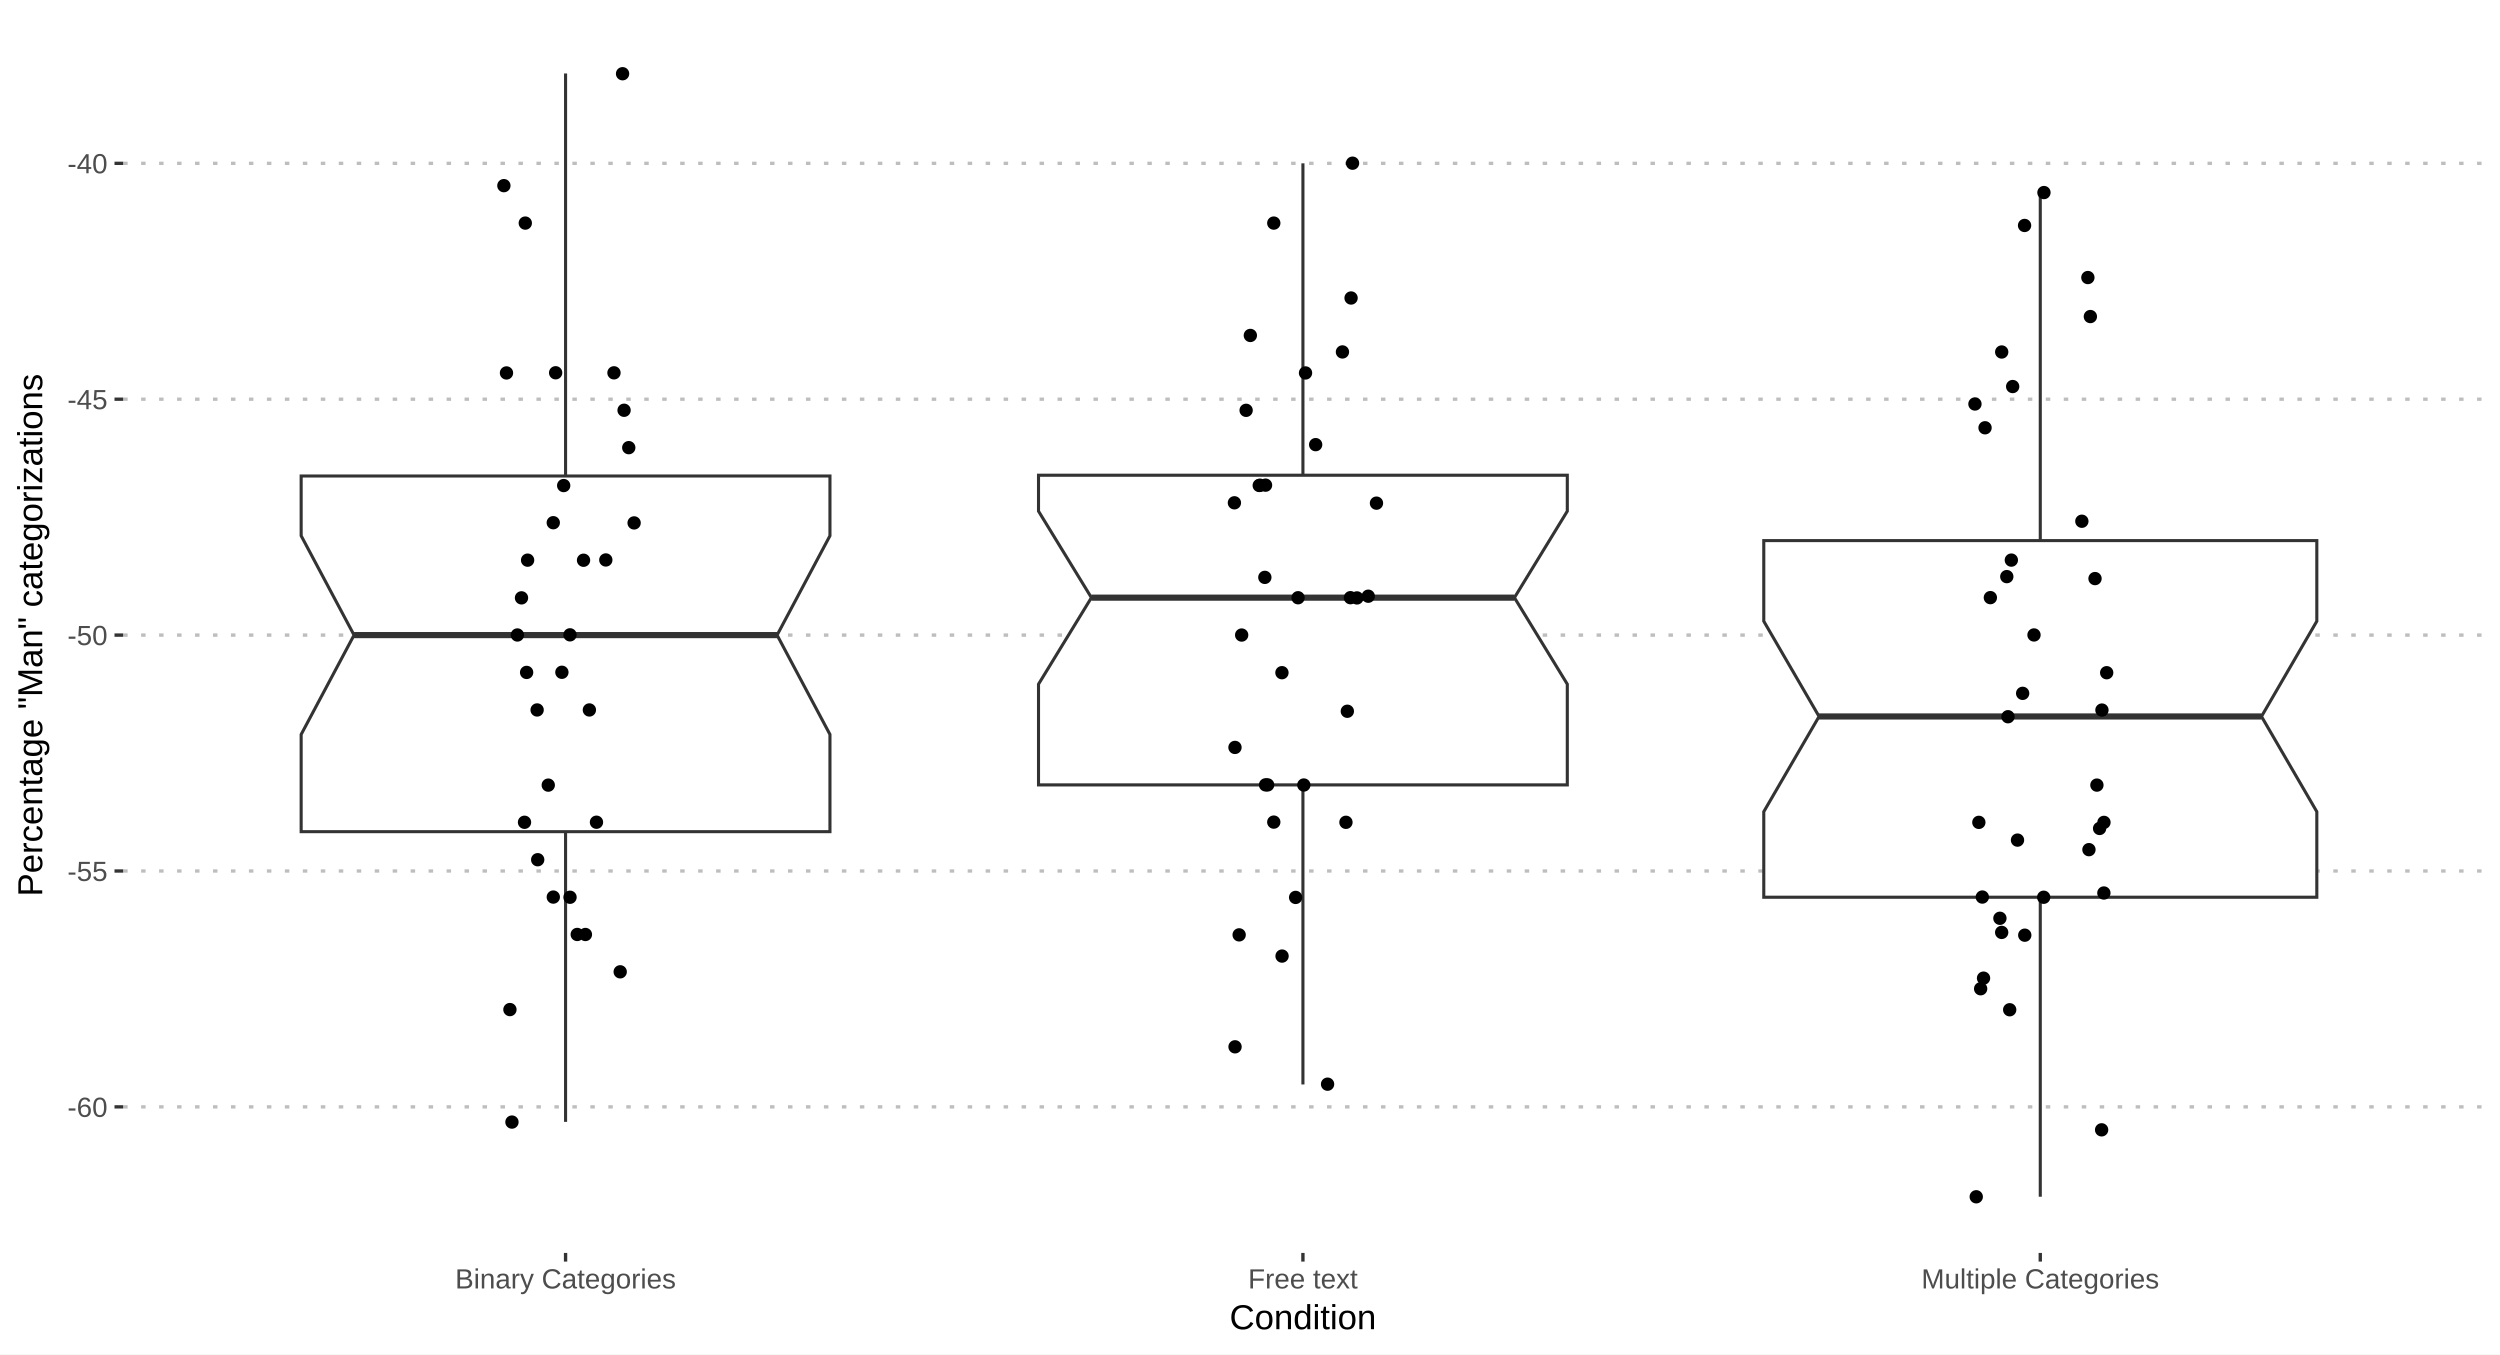
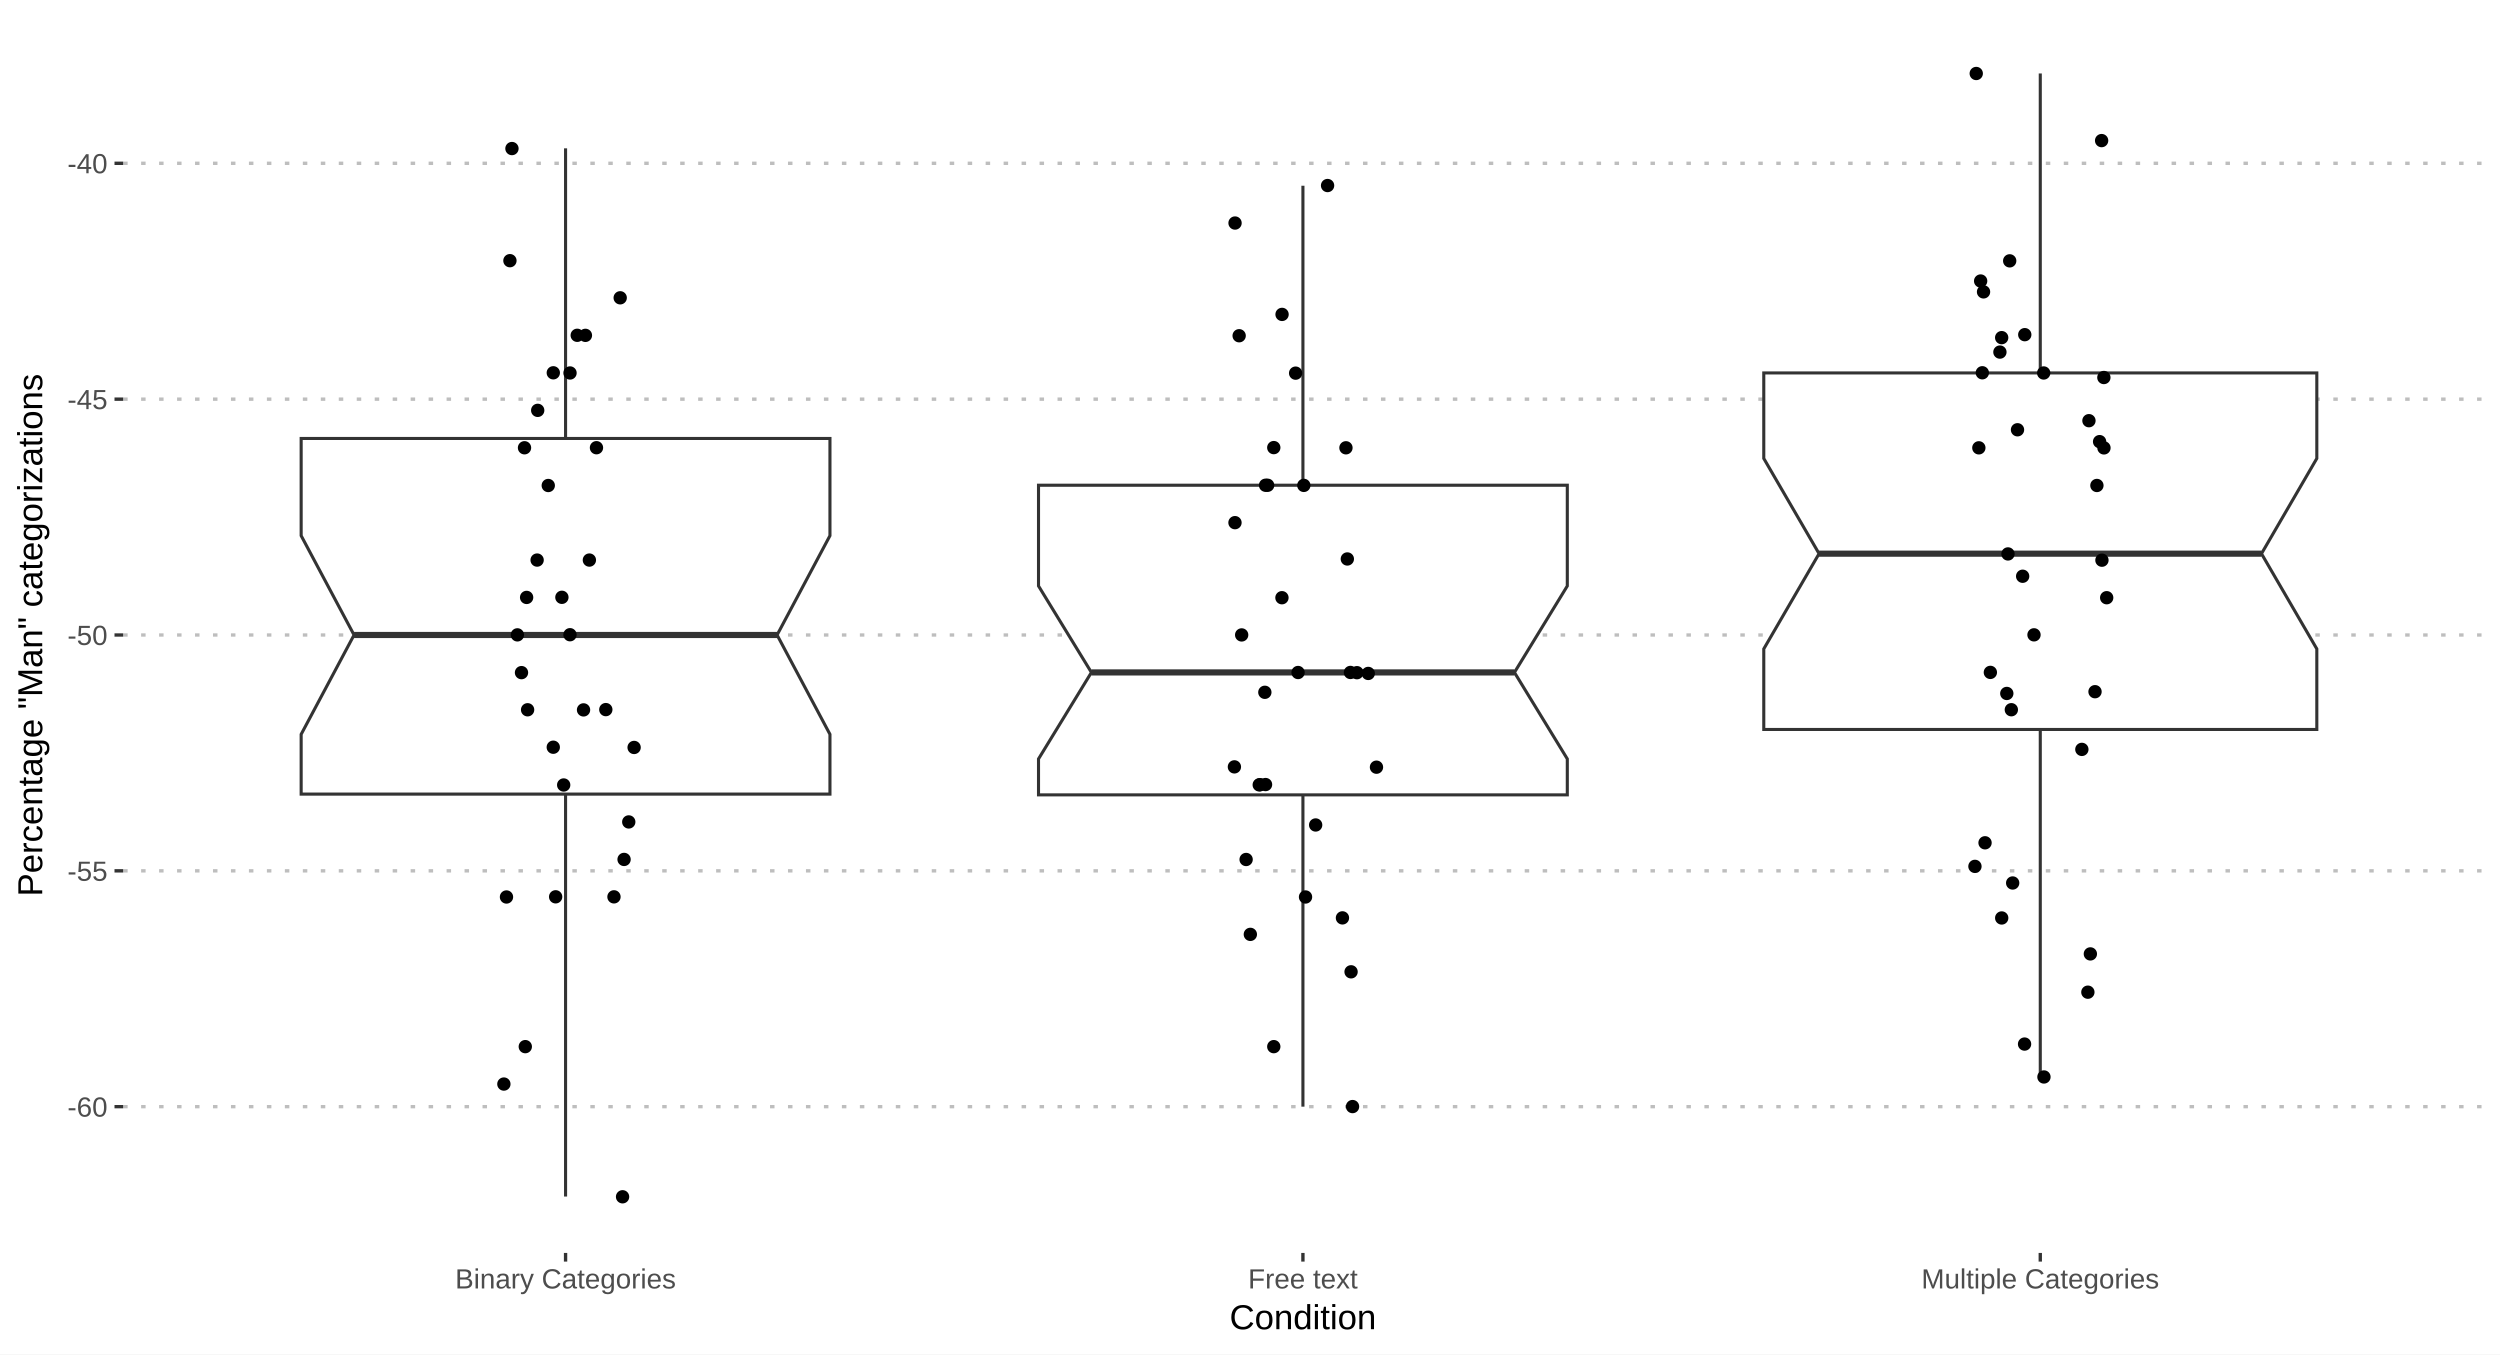
<svg xmlns="http://www.w3.org/2000/svg" class="svglite" width="864.00pt" height="468.00pt" viewBox="0 0 864.00 468.00">
  <defs>
    <style type="text/css">
    .svglite line, .svglite polyline, .svglite polygon, .svglite path, .svglite rect, .svglite circle {
      fill: none;
      stroke: #000000;
      stroke-linecap: round;
      stroke-linejoin: round;
      stroke-miterlimit: 10.00;
    }
    .svglite text {
      white-space: pre;
    }
  </style>
  </defs>
  <rect width="100%" height="100%" style="stroke: none; fill: #FFFFFF;" />
  <defs>
    <clipPath id="cpMC4wMHw4NjQuMDB8MC4wMHw0NjguMDA=">
      <rect x="0.00" y="0.00" width="864.00" height="468.00" />
    </clipPath>
  </defs>
  <g clip-path="url(#cpMC4wMHw4NjQuMDB8MC4wMHw0NjguMDA=)">
    <rect x="0.00" y="-0" width="864.00" height="468.00" style="stroke-width: 1.16; stroke: #FFFFFF; fill: #FFFFFF;" />
  </g>
  <defs>
    <clipPath id="cpNDIuNTZ8ODU4LjAyfDUuOTh8NDMzLjAy">
      <rect x="42.56" y="5.98" width="815.47" height="427.05" />
    </clipPath>
  </defs>
  <g clip-path="url(#cpNDIuNTZ8ODU4LjAyfDUuOTh8NDMzLjAy)">
    <rect x="42.56" y="5.98" width="815.47" height="427.05" style="stroke-width: 1.16; stroke: none; fill: #FFFFFF;" />
-     <polyline points="42.56,423.31 858.02,423.31 " style="stroke-width: 0.58; stroke: #FFFFFF; stroke-linecap: butt;" />
-     <polyline points="42.56,341.78 858.02,341.78 " style="stroke-width: 0.58; stroke: #FFFFFF; stroke-linecap: butt;" />
-     <polyline points="42.56,260.26 858.02,260.26 " style="stroke-width: 0.58; stroke: #FFFFFF; stroke-linecap: butt;" />
-     <polyline points="42.56,178.73 858.02,178.73 " style="stroke-width: 0.58; stroke: #FFFFFF; stroke-linecap: butt;" />
-     <polyline points="42.56,97.21 858.02,97.21 " style="stroke-width: 0.58; stroke: #FFFFFF; stroke-linecap: butt;" />
-     <polyline points="42.56,15.68 858.02,15.68 " style="stroke-width: 0.58; stroke: #FFFFFF; stroke-linecap: butt;" />
-     <polyline points="42.56,382.54 858.02,382.54 " style="stroke-width: 1.16; stroke: #BEBEBE; stroke-dasharray: 1.55,4.66; stroke-linecap: butt;" />
-     <polyline points="42.56,301.02 858.02,301.02 " style="stroke-width: 1.16; stroke: #BEBEBE; stroke-dasharray: 1.55,4.66; stroke-linecap: butt;" />
-     <polyline points="42.56,219.49 858.02,219.49 " style="stroke-width: 1.16; stroke: #BEBEBE; stroke-dasharray: 1.55,4.66; stroke-linecap: butt;" />
-     <polyline points="42.56,137.97 858.02,137.97 " style="stroke-width: 1.16; stroke: #BEBEBE; stroke-dasharray: 1.55,4.66; stroke-linecap: butt;" />
-     <polyline points="42.56,56.45 858.02,56.45 " style="stroke-width: 1.16; stroke: #BEBEBE; stroke-dasharray: 1.55,4.66; stroke-linecap: butt;" />
+     <polyline points="42.56,423.22 858.02,423.22 " style="stroke-width: 0.58; stroke: #FFFFFF; stroke-linecap: butt;" />
+     <polyline points="42.56,341.72 858.02,341.72 " style="stroke-width: 0.58; stroke: #FFFFFF; stroke-linecap: butt;" />
+     <polyline points="42.56,260.21 858.02,260.21 " style="stroke-width: 0.58; stroke: #FFFFFF; stroke-linecap: butt;" />
+     <polyline points="42.56,178.70 858.02,178.70 " style="stroke-width: 0.58; stroke: #FFFFFF; stroke-linecap: butt;" />
+     <polyline points="42.56,97.19 858.02,97.19 " style="stroke-width: 0.58; stroke: #FFFFFF; stroke-linecap: butt;" />
+     <polyline points="42.56,15.69 858.02,15.69 " style="stroke-width: 0.58; stroke: #FFFFFF; stroke-linecap: butt;" />
+     <polyline points="42.56,382.47 858.02,382.47 " style="stroke-width: 1.16; stroke: #BEBEBE; stroke-dasharray: 1.55,4.66; stroke-linecap: butt;" />
+     <polyline points="42.56,300.96 858.02,300.96 " style="stroke-width: 1.16; stroke: #BEBEBE; stroke-dasharray: 1.55,4.66; stroke-linecap: butt;" />
+     <polyline points="42.56,219.45 858.02,219.45 " style="stroke-width: 1.16; stroke: #BEBEBE; stroke-dasharray: 1.55,4.66; stroke-linecap: butt;" />
+     <polyline points="42.56,137.95 858.02,137.95 " style="stroke-width: 1.16; stroke: #BEBEBE; stroke-dasharray: 1.55,4.66; stroke-linecap: butt;" />
+     <polyline points="42.56,56.44 858.02,56.44 " style="stroke-width: 1.16; stroke: #BEBEBE; stroke-dasharray: 1.55,4.66; stroke-linecap: butt;" />
    <polyline points="195.46,433.02 195.46,5.98 " style="stroke-width: 1.16; stroke: #FFFFFF; stroke-linecap: butt;" />
    <polyline points="450.29,433.02 450.29,5.98 " style="stroke-width: 1.16; stroke: #FFFFFF; stroke-linecap: butt;" />
    <polyline points="705.12,433.02 705.12,5.98 " style="stroke-width: 1.16; stroke: #FFFFFF; stroke-linecap: butt;" />
-     <line x1="195.46" y1="164.50" x2="195.46" y2="25.39" style="stroke-width: 1.07; stroke: #333333; stroke-linecap: butt;" />
-     <line x1="195.46" y1="287.43" x2="195.46" y2="387.72" style="stroke-width: 1.07; stroke: #333333; stroke-linecap: butt;" />
-     <polygon points="104.08,164.50 104.08,185.16 122.36,219.49 104.08,253.83 104.08,287.43 286.83,287.43 286.83,253.83 268.56,219.49 286.83,185.16 286.83,164.50 104.08,164.50 " style="stroke-width: 1.07; stroke: #333333; stroke-linecap: butt; stroke-linejoin: miter; fill: #FFFFFF;" />
-     <line x1="122.36" y1="219.49" x2="268.56" y2="219.49" style="stroke-width: 2.13; stroke: #333333; stroke-linecap: butt; stroke-linejoin: miter;" />
-     <line x1="450.29" y1="164.24" x2="450.29" y2="56.45" style="stroke-width: 1.07; stroke: #333333; stroke-linecap: butt;" />
-     <line x1="450.29" y1="271.26" x2="450.29" y2="374.78" style="stroke-width: 1.07; stroke: #333333; stroke-linecap: butt;" />
-     <polygon points="358.91,164.24 358.91,176.66 377.19,206.55 358.91,236.45 358.91,271.26 541.66,271.26 541.66,236.45 523.39,206.55 541.66,176.66 541.66,164.24 358.91,164.24 " style="stroke-width: 1.07; stroke: #333333; stroke-linecap: butt; stroke-linejoin: miter; fill: #FFFFFF;" />
-     <line x1="377.19" y1="206.55" x2="523.39" y2="206.55" style="stroke-width: 2.13; stroke: #333333; stroke-linecap: butt; stroke-linejoin: miter;" />
-     <line x1="705.12" y1="186.83" x2="705.12" y2="66.64" style="stroke-width: 1.07; stroke: #333333; stroke-linecap: butt;" />
-     <line x1="705.12" y1="310.08" x2="705.12" y2="413.60" style="stroke-width: 1.07; stroke: #333333; stroke-linecap: butt;" />
-     <polygon points="609.56,186.83 609.56,214.69 628.67,247.61 609.56,280.52 609.56,310.08 800.69,310.08 800.69,280.52 781.57,247.61 800.69,214.69 800.69,186.83 609.56,186.83 " style="stroke-width: 1.07; stroke: #333333; stroke-linecap: butt; stroke-linejoin: miter; fill: #FFFFFF;" />
-     <line x1="628.67" y1="247.61" x2="781.57" y2="247.61" style="stroke-width: 2.13; stroke: #333333; stroke-linecap: butt; stroke-linejoin: miter;" />
-     <circle cx="176.93" cy="387.79" r="1.95" style="stroke-width: 0.71; fill: #000000;" />
-     <circle cx="181.27" cy="284.18" r="1.95" style="stroke-width: 0.71; fill: #000000;" />
-     <circle cx="215.68" cy="141.79" r="1.95" style="stroke-width: 0.71; fill: #000000;" />
-     <circle cx="215.16" cy="25.48" r="1.95" style="stroke-width: 0.71; fill: #000000;" />
-     <circle cx="196.99" cy="219.40" r="1.95" style="stroke-width: 0.71; fill: #000000;" />
-     <circle cx="201.67" cy="193.62" r="1.95" style="stroke-width: 0.71; fill: #000000;" />
-     <circle cx="191.22" cy="310.03" r="1.95" style="stroke-width: 0.71; fill: #000000;" />
-     <circle cx="181.54" cy="77.10" r="1.95" style="stroke-width: 0.71; fill: #000000;" />
-     <circle cx="182.00" cy="232.39" r="1.95" style="stroke-width: 0.71; fill: #000000;" />
-     <circle cx="174.14" cy="64.16" r="1.95" style="stroke-width: 0.71; fill: #000000;" />
-     <circle cx="194.81" cy="167.81" r="1.95" style="stroke-width: 0.71; fill: #000000;" />
-     <circle cx="182.34" cy="193.59" r="1.95" style="stroke-width: 0.71; fill: #000000;" />
-     <circle cx="194.19" cy="232.34" r="1.95" style="stroke-width: 0.71; fill: #000000;" />
-     <circle cx="185.83" cy="297.12" r="1.95" style="stroke-width: 0.71; fill: #000000;" />
-     <circle cx="178.81" cy="219.45" r="1.95" style="stroke-width: 0.71; fill: #000000;" />
-     <circle cx="202.32" cy="322.96" r="1.95" style="stroke-width: 0.71; fill: #000000;" />
-     <circle cx="185.63" cy="245.36" r="1.95" style="stroke-width: 0.71; fill: #000000;" />
-     <circle cx="212.19" cy="128.85" r="1.95" style="stroke-width: 0.71; fill: #000000;" />
-     <circle cx="191.21" cy="180.65" r="1.95" style="stroke-width: 0.71; fill: #000000;" />
-     <circle cx="203.69" cy="245.36" r="1.95" style="stroke-width: 0.71; fill: #000000;" />
-     <circle cx="209.37" cy="193.52" r="1.95" style="stroke-width: 0.71; fill: #000000;" />
-     <circle cx="192.03" cy="128.83" r="1.95" style="stroke-width: 0.71; fill: #000000;" />
-     <circle cx="176.23" cy="348.91" r="1.95" style="stroke-width: 0.71; fill: #000000;" />
-     <circle cx="175.04" cy="128.89" r="1.95" style="stroke-width: 0.71; fill: #000000;" />
-     <circle cx="219.15" cy="180.72" r="1.95" style="stroke-width: 0.71; fill: #000000;" />
-     <circle cx="197.00" cy="310.09" r="1.95" style="stroke-width: 0.71; fill: #000000;" />
-     <circle cx="189.48" cy="271.34" r="1.95" style="stroke-width: 0.71; fill: #000000;" />
-     <circle cx="180.23" cy="206.62" r="1.95" style="stroke-width: 0.71; fill: #000000;" />
-     <circle cx="217.30" cy="154.71" r="1.95" style="stroke-width: 0.71; fill: #000000;" />
-     <circle cx="199.49" cy="322.95" r="1.95" style="stroke-width: 0.71; fill: #000000;" />
-     <circle cx="214.34" cy="335.86" r="1.95" style="stroke-width: 0.71; fill: #000000;" />
-     <circle cx="206.14" cy="284.16" r="1.95" style="stroke-width: 0.71; fill: #000000;" />
-     <circle cx="472.87" cy="206.05" r="1.95" style="stroke-width: 0.71; fill: #000000;" />
-     <circle cx="440.22" cy="284.12" r="1.95" style="stroke-width: 0.71; fill: #000000;" />
-     <circle cx="438.10" cy="271.26" r="1.95" style="stroke-width: 0.71; fill: #000000;" />
-     <circle cx="448.61" cy="206.58" r="1.95" style="stroke-width: 0.71; fill: #000000;" />
-     <circle cx="437.38" cy="271.25" r="1.95" style="stroke-width: 0.71; fill: #000000;" />
-     <circle cx="450.60" cy="271.30" r="1.95" style="stroke-width: 0.71; fill: #000000;" />
-     <circle cx="443.04" cy="232.48" r="1.95" style="stroke-width: 0.71; fill: #000000;" />
-     <circle cx="443.08" cy="330.42" r="1.95" style="stroke-width: 0.71; fill: #000000;" />
-     <circle cx="440.22" cy="77.10" r="1.95" style="stroke-width: 0.71; fill: #000000;" />
-     <circle cx="426.81" cy="258.31" r="1.95" style="stroke-width: 0.71; fill: #000000;" />
-     <circle cx="475.71" cy="173.89" r="1.95" style="stroke-width: 0.71; fill: #000000;" />
-     <circle cx="465.16" cy="284.19" r="1.95" style="stroke-width: 0.71; fill: #000000;" />
-     <circle cx="463.95" cy="121.63" r="1.95" style="stroke-width: 0.71; fill: #000000;" />
-     <circle cx="466.93" cy="102.99" r="1.95" style="stroke-width: 0.71; fill: #000000;" />
-     <circle cx="429.12" cy="219.47" r="1.95" style="stroke-width: 0.71; fill: #000000;" />
-     <circle cx="435.48" cy="167.70" r="1.95" style="stroke-width: 0.71; fill: #000000;" />
-     <circle cx="426.83" cy="361.78" r="1.95" style="stroke-width: 0.71; fill: #000000;" />
-     <circle cx="467.44" cy="56.40" r="1.95" style="stroke-width: 0.71; fill: #000000;" />
-     <circle cx="451.19" cy="128.89" r="1.95" style="stroke-width: 0.71; fill: #000000;" />
-     <circle cx="465.64" cy="245.81" r="1.95" style="stroke-width: 0.71; fill: #000000;" />
-     <circle cx="426.61" cy="173.77" r="1.95" style="stroke-width: 0.71; fill: #000000;" />
-     <circle cx="432.12" cy="115.93" r="1.95" style="stroke-width: 0.71; fill: #000000;" />
-     <circle cx="466.71" cy="206.56" r="1.95" style="stroke-width: 0.71; fill: #000000;" />
-     <circle cx="430.66" cy="141.81" r="1.95" style="stroke-width: 0.71; fill: #000000;" />
-     <circle cx="447.77" cy="310.15" r="1.95" style="stroke-width: 0.71; fill: #000000;" />
-     <circle cx="468.96" cy="206.64" r="1.95" style="stroke-width: 0.71; fill: #000000;" />
-     <circle cx="454.69" cy="153.67" r="1.95" style="stroke-width: 0.71; fill: #000000;" />
-     <circle cx="458.81" cy="374.69" r="1.95" style="stroke-width: 0.71; fill: #000000;" />
-     <circle cx="435.19" cy="167.78" r="1.95" style="stroke-width: 0.71; fill: #000000;" />
-     <circle cx="437.37" cy="167.67" r="1.95" style="stroke-width: 0.71; fill: #000000;" />
-     <circle cx="437.13" cy="199.54" r="1.95" style="stroke-width: 0.71; fill: #000000;" />
-     <circle cx="428.25" cy="323.09" r="1.95" style="stroke-width: 0.71; fill: #000000;" />
-     <circle cx="722.43" cy="109.40" r="1.95" style="stroke-width: 0.71; fill: #000000;" />
-     <circle cx="682.99" cy="413.61" r="1.95" style="stroke-width: 0.71; fill: #000000;" />
-     <circle cx="687.87" cy="206.54" r="1.95" style="stroke-width: 0.71; fill: #000000;" />
-     <circle cx="724.04" cy="199.96" r="1.95" style="stroke-width: 0.71; fill: #000000;" />
-     <circle cx="699.03" cy="239.62" r="1.95" style="stroke-width: 0.71; fill: #000000;" />
-     <circle cx="682.54" cy="139.62" r="1.95" style="stroke-width: 0.71; fill: #000000;" />
-     <circle cx="684.51" cy="341.71" r="1.95" style="stroke-width: 0.71; fill: #000000;" />
-     <circle cx="699.76" cy="323.20" r="1.95" style="stroke-width: 0.71; fill: #000000;" />
-     <circle cx="683.89" cy="284.21" r="1.95" style="stroke-width: 0.71; fill: #000000;" />
-     <circle cx="691.17" cy="317.36" r="1.95" style="stroke-width: 0.71; fill: #000000;" />
-     <circle cx="699.69" cy="77.92" r="1.95" style="stroke-width: 0.71; fill: #000000;" />
-     <circle cx="724.69" cy="271.33" r="1.95" style="stroke-width: 0.71; fill: #000000;" />
-     <circle cx="702.95" cy="219.44" r="1.95" style="stroke-width: 0.71; fill: #000000;" />
-     <circle cx="695.12" cy="193.57" r="1.95" style="stroke-width: 0.71; fill: #000000;" />
-     <circle cx="695.58" cy="133.59" r="1.95" style="stroke-width: 0.71; fill: #000000;" />
-     <circle cx="727.10" cy="308.62" r="1.95" style="stroke-width: 0.71; fill: #000000;" />
-     <circle cx="697.25" cy="290.34" r="1.95" style="stroke-width: 0.71; fill: #000000;" />
-     <circle cx="693.55" cy="199.28" r="1.95" style="stroke-width: 0.71; fill: #000000;" />
-     <circle cx="721.94" cy="293.64" r="1.95" style="stroke-width: 0.71; fill: #000000;" />
-     <circle cx="726.32" cy="390.47" r="1.95" style="stroke-width: 0.71; fill: #000000;" />
-     <circle cx="726.43" cy="245.40" r="1.95" style="stroke-width: 0.71; fill: #000000;" />
-     <circle cx="693.96" cy="247.70" r="1.95" style="stroke-width: 0.71; fill: #000000;" />
-     <circle cx="686.03" cy="147.84" r="1.95" style="stroke-width: 0.71; fill: #000000;" />
-     <circle cx="691.79" cy="121.65" r="1.95" style="stroke-width: 0.71; fill: #000000;" />
-     <circle cx="685.09" cy="310.02" r="1.95" style="stroke-width: 0.71; fill: #000000;" />
-     <circle cx="706.30" cy="310.09" r="1.95" style="stroke-width: 0.71; fill: #000000;" />
-     <circle cx="728.07" cy="232.49" r="1.95" style="stroke-width: 0.71; fill: #000000;" />
-     <circle cx="725.62" cy="286.31" r="1.95" style="stroke-width: 0.71; fill: #000000;" />
-     <circle cx="706.39" cy="66.55" r="1.95" style="stroke-width: 0.71; fill: #000000;" />
-     <circle cx="691.78" cy="322.24" r="1.95" style="stroke-width: 0.71; fill: #000000;" />
-     <circle cx="719.49" cy="180.14" r="1.95" style="stroke-width: 0.71; fill: #000000;" />
-     <circle cx="685.51" cy="338.05" r="1.95" style="stroke-width: 0.71; fill: #000000;" />
-     <circle cx="727.13" cy="284.22" r="1.95" style="stroke-width: 0.71; fill: #000000;" />
-     <circle cx="694.55" cy="348.97" r="1.95" style="stroke-width: 0.71; fill: #000000;" />
-     <circle cx="721.57" cy="95.92" r="1.95" style="stroke-width: 0.71; fill: #000000;" />
+     <line x1="195.46" y1="151.53" x2="195.46" y2="51.26" style="stroke-width: 1.07; stroke: #333333; stroke-linecap: butt;" />
+     <line x1="195.46" y1="274.44" x2="195.46" y2="413.52" style="stroke-width: 1.07; stroke: #333333; stroke-linecap: butt;" />
+     <polygon points="104.08,151.53 104.08,185.13 122.36,219.45 104.08,253.78 104.08,274.44 286.83,274.44 286.83,253.78 268.56,219.45 286.83,185.13 286.83,151.53 104.08,151.53 " style="stroke-width: 1.07; stroke: #333333; stroke-linecap: butt; stroke-linejoin: miter; fill: #FFFFFF;" />
+     <line x1="122.36" y1="219.45" x2="268.56" y2="219.45" style="stroke-width: 2.13; stroke: #333333; stroke-linecap: butt; stroke-linejoin: miter;" />
+     <line x1="450.29" y1="167.70" x2="450.29" y2="64.20" style="stroke-width: 1.07; stroke: #333333; stroke-linecap: butt;" />
+     <line x1="450.29" y1="274.70" x2="450.29" y2="382.47" style="stroke-width: 1.07; stroke: #333333; stroke-linecap: butt;" />
+     <polygon points="358.91,167.70 358.91,202.51 377.19,232.39 358.91,262.28 358.91,274.70 541.66,274.70 541.66,262.28 523.39,232.39 541.66,202.51 541.66,167.70 358.91,167.70 " style="stroke-width: 1.07; stroke: #333333; stroke-linecap: butt; stroke-linejoin: miter; fill: #FFFFFF;" />
+     <line x1="377.19" y1="232.39" x2="523.39" y2="232.39" style="stroke-width: 2.13; stroke: #333333; stroke-linecap: butt; stroke-linejoin: miter;" />
+     <line x1="705.12" y1="128.89" x2="705.12" y2="25.39" style="stroke-width: 1.07; stroke: #333333; stroke-linecap: butt;" />
+     <line x1="705.12" y1="252.11" x2="705.12" y2="372.28" style="stroke-width: 1.07; stroke: #333333; stroke-linecap: butt;" />
+     <polygon points="609.56,128.89 609.56,158.44 628.67,191.35 609.56,224.26 609.56,252.11 800.69,252.11 800.69,224.26 781.57,191.35 800.69,158.44 800.69,128.89 609.56,128.89 " style="stroke-width: 1.07; stroke: #333333; stroke-linecap: butt; stroke-linejoin: miter; fill: #FFFFFF;" />
+     <line x1="628.67" y1="191.35" x2="781.57" y2="191.35" style="stroke-width: 2.13; stroke: #333333; stroke-linecap: butt; stroke-linejoin: miter;" />
+     <circle cx="176.93" cy="51.34" r="1.95" style="stroke-width: 0.71; fill: #000000;" />
+     <circle cx="181.27" cy="154.75" r="1.95" style="stroke-width: 0.71; fill: #000000;" />
+     <circle cx="215.68" cy="297.02" r="1.95" style="stroke-width: 0.71; fill: #000000;" />
+     <circle cx="215.16" cy="413.61" r="1.95" style="stroke-width: 0.71; fill: #000000;" />
+     <circle cx="196.99" cy="219.36" r="1.95" style="stroke-width: 0.71; fill: #000000;" />
+     <circle cx="201.67" cy="245.34" r="1.95" style="stroke-width: 0.71; fill: #000000;" />
+     <circle cx="191.22" cy="128.84" r="1.95" style="stroke-width: 0.71; fill: #000000;" />
+     <circle cx="181.54" cy="361.72" r="1.95" style="stroke-width: 0.71; fill: #000000;" />
+     <circle cx="182.00" cy="206.47" r="1.95" style="stroke-width: 0.71; fill: #000000;" />
+     <circle cx="174.14" cy="374.65" r="1.95" style="stroke-width: 0.71; fill: #000000;" />
+     <circle cx="194.81" cy="271.29" r="1.95" style="stroke-width: 0.71; fill: #000000;" />
+     <circle cx="182.34" cy="245.30" r="1.95" style="stroke-width: 0.71; fill: #000000;" />
+     <circle cx="194.19" cy="206.43" r="1.95" style="stroke-width: 0.71; fill: #000000;" />
+     <circle cx="185.83" cy="141.82" r="1.95" style="stroke-width: 0.71; fill: #000000;" />
+     <circle cx="178.81" cy="219.41" r="1.95" style="stroke-width: 0.71; fill: #000000;" />
+     <circle cx="202.32" cy="115.90" r="1.95" style="stroke-width: 0.71; fill: #000000;" />
+     <circle cx="185.63" cy="193.56" r="1.95" style="stroke-width: 0.71; fill: #000000;" />
+     <circle cx="212.19" cy="309.95" r="1.95" style="stroke-width: 0.71; fill: #000000;" />
+     <circle cx="191.21" cy="258.24" r="1.95" style="stroke-width: 0.71; fill: #000000;" />
+     <circle cx="203.69" cy="193.56" r="1.95" style="stroke-width: 0.71; fill: #000000;" />
+     <circle cx="209.37" cy="245.24" r="1.95" style="stroke-width: 0.71; fill: #000000;" />
+     <circle cx="192.03" cy="309.94" r="1.95" style="stroke-width: 0.71; fill: #000000;" />
+     <circle cx="176.23" cy="90.09" r="1.95" style="stroke-width: 0.71; fill: #000000;" />
+     <circle cx="175.04" cy="310.00" r="1.95" style="stroke-width: 0.71; fill: #000000;" />
+     <circle cx="219.15" cy="258.32" r="1.95" style="stroke-width: 0.71; fill: #000000;" />
+     <circle cx="197.00" cy="128.90" r="1.95" style="stroke-width: 0.71; fill: #000000;" />
+     <circle cx="189.48" cy="167.79" r="1.95" style="stroke-width: 0.71; fill: #000000;" />
+     <circle cx="180.23" cy="232.46" r="1.95" style="stroke-width: 0.71; fill: #000000;" />
+     <circle cx="217.30" cy="284.06" r="1.95" style="stroke-width: 0.71; fill: #000000;" />
+     <circle cx="199.49" cy="115.88" r="1.95" style="stroke-width: 0.71; fill: #000000;" />
+     <circle cx="214.34" cy="102.92" r="1.95" style="stroke-width: 0.71; fill: #000000;" />
+     <circle cx="206.14" cy="154.73" r="1.95" style="stroke-width: 0.71; fill: #000000;" />
+     <circle cx="472.87" cy="232.74" r="1.95" style="stroke-width: 0.71; fill: #000000;" />
+     <circle cx="440.22" cy="154.69" r="1.95" style="stroke-width: 0.71; fill: #000000;" />
+     <circle cx="438.10" cy="167.71" r="1.95" style="stroke-width: 0.71; fill: #000000;" />
+     <circle cx="448.61" cy="232.42" r="1.95" style="stroke-width: 0.71; fill: #000000;" />
+     <circle cx="437.38" cy="167.70" r="1.95" style="stroke-width: 0.71; fill: #000000;" />
+     <circle cx="450.60" cy="167.75" r="1.95" style="stroke-width: 0.71; fill: #000000;" />
+     <circle cx="443.04" cy="206.57" r="1.95" style="stroke-width: 0.71; fill: #000000;" />
+     <circle cx="443.08" cy="108.66" r="1.95" style="stroke-width: 0.71; fill: #000000;" />
+     <circle cx="440.22" cy="361.72" r="1.95" style="stroke-width: 0.71; fill: #000000;" />
+     <circle cx="426.81" cy="180.63" r="1.95" style="stroke-width: 0.71; fill: #000000;" />
+     <circle cx="475.71" cy="265.14" r="1.95" style="stroke-width: 0.71; fill: #000000;" />
+     <circle cx="465.16" cy="154.76" r="1.95" style="stroke-width: 0.71; fill: #000000;" />
+     <circle cx="463.95" cy="317.22" r="1.95" style="stroke-width: 0.71; fill: #000000;" />
+     <circle cx="466.93" cy="335.86" r="1.95" style="stroke-width: 0.71; fill: #000000;" />
+     <circle cx="429.12" cy="219.43" r="1.95" style="stroke-width: 0.71; fill: #000000;" />
+     <circle cx="435.48" cy="271.18" r="1.95" style="stroke-width: 0.71; fill: #000000;" />
+     <circle cx="426.83" cy="77.08" r="1.95" style="stroke-width: 0.71; fill: #000000;" />
+     <circle cx="467.44" cy="382.43" r="1.95" style="stroke-width: 0.71; fill: #000000;" />
+     <circle cx="451.19" cy="310.00" r="1.95" style="stroke-width: 0.71; fill: #000000;" />
+     <circle cx="465.64" cy="193.18" r="1.95" style="stroke-width: 0.71; fill: #000000;" />
+     <circle cx="426.61" cy="265.03" r="1.95" style="stroke-width: 0.71; fill: #000000;" />
+     <circle cx="432.12" cy="322.92" r="1.95" style="stroke-width: 0.71; fill: #000000;" />
+     <circle cx="466.71" cy="232.40" r="1.95" style="stroke-width: 0.71; fill: #000000;" />
+     <circle cx="430.66" cy="297.04" r="1.95" style="stroke-width: 0.71; fill: #000000;" />
+     <circle cx="447.77" cy="128.96" r="1.95" style="stroke-width: 0.71; fill: #000000;" />
+     <circle cx="468.96" cy="232.48" r="1.95" style="stroke-width: 0.71; fill: #000000;" />
+     <circle cx="454.69" cy="285.11" r="1.95" style="stroke-width: 0.71; fill: #000000;" />
+     <circle cx="458.81" cy="64.12" r="1.95" style="stroke-width: 0.71; fill: #000000;" />
+     <circle cx="435.19" cy="271.25" r="1.95" style="stroke-width: 0.71; fill: #000000;" />
+     <circle cx="437.37" cy="271.14" r="1.95" style="stroke-width: 0.71; fill: #000000;" />
+     <circle cx="437.13" cy="239.26" r="1.95" style="stroke-width: 0.71; fill: #000000;" />
+     <circle cx="428.25" cy="116.03" r="1.95" style="stroke-width: 0.71; fill: #000000;" />
+     <circle cx="722.43" cy="329.67" r="1.95" style="stroke-width: 0.71; fill: #000000;" />
+     <circle cx="682.99" cy="25.40" r="1.95" style="stroke-width: 0.71; fill: #000000;" />
+     <circle cx="687.87" cy="232.38" r="1.95" style="stroke-width: 0.71; fill: #000000;" />
+     <circle cx="724.04" cy="239.05" r="1.95" style="stroke-width: 0.71; fill: #000000;" />
+     <circle cx="699.03" cy="199.15" r="1.95" style="stroke-width: 0.71; fill: #000000;" />
+     <circle cx="682.54" cy="299.42" r="1.95" style="stroke-width: 0.71; fill: #000000;" />
+     <circle cx="684.51" cy="97.12" r="1.95" style="stroke-width: 0.71; fill: #000000;" />
+     <circle cx="699.76" cy="115.66" r="1.95" style="stroke-width: 0.71; fill: #000000;" />
+     <circle cx="683.89" cy="154.77" r="1.95" style="stroke-width: 0.71; fill: #000000;" />
+     <circle cx="691.17" cy="121.68" r="1.95" style="stroke-width: 0.71; fill: #000000;" />
+     <circle cx="699.69" cy="360.83" r="1.95" style="stroke-width: 0.71; fill: #000000;" />
+     <circle cx="724.69" cy="167.78" r="1.95" style="stroke-width: 0.71; fill: #000000;" />
+     <circle cx="702.95" cy="219.40" r="1.95" style="stroke-width: 0.71; fill: #000000;" />
+     <circle cx="695.12" cy="245.28" r="1.95" style="stroke-width: 0.71; fill: #000000;" />
+     <circle cx="695.58" cy="305.16" r="1.95" style="stroke-width: 0.71; fill: #000000;" />
+     <circle cx="727.10" cy="130.47" r="1.95" style="stroke-width: 0.71; fill: #000000;" />
+     <circle cx="697.25" cy="148.53" r="1.95" style="stroke-width: 0.71; fill: #000000;" />
+     <circle cx="693.55" cy="239.66" r="1.95" style="stroke-width: 0.71; fill: #000000;" />
+     <circle cx="721.94" cy="145.39" r="1.95" style="stroke-width: 0.71; fill: #000000;" />
+     <circle cx="726.32" cy="48.59" r="1.95" style="stroke-width: 0.71; fill: #000000;" />
+     <circle cx="726.43" cy="193.60" r="1.95" style="stroke-width: 0.71; fill: #000000;" />
+     <circle cx="693.96" cy="191.44" r="1.95" style="stroke-width: 0.71; fill: #000000;" />
+     <circle cx="686.03" cy="291.27" r="1.95" style="stroke-width: 0.71; fill: #000000;" />
+     <circle cx="691.79" cy="317.25" r="1.95" style="stroke-width: 0.71; fill: #000000;" />
+     <circle cx="685.09" cy="128.83" r="1.95" style="stroke-width: 0.71; fill: #000000;" />
+     <circle cx="706.30" cy="128.90" r="1.95" style="stroke-width: 0.71; fill: #000000;" />
+     <circle cx="728.07" cy="206.57" r="1.95" style="stroke-width: 0.71; fill: #000000;" />
+     <circle cx="725.62" cy="152.63" r="1.95" style="stroke-width: 0.71; fill: #000000;" />
+     <circle cx="706.39" cy="372.20" r="1.95" style="stroke-width: 0.71; fill: #000000;" />
+     <circle cx="691.78" cy="116.69" r="1.95" style="stroke-width: 0.71; fill: #000000;" />
+     <circle cx="719.49" cy="258.99" r="1.95" style="stroke-width: 0.71; fill: #000000;" />
+     <circle cx="685.51" cy="100.87" r="1.95" style="stroke-width: 0.71; fill: #000000;" />
+     <circle cx="727.13" cy="154.79" r="1.95" style="stroke-width: 0.71; fill: #000000;" />
+     <circle cx="694.55" cy="90.15" r="1.95" style="stroke-width: 0.71; fill: #000000;" />
+     <circle cx="721.57" cy="342.90" r="1.95" style="stroke-width: 0.71; fill: #000000;" />
  </g>
  <g clip-path="url(#cpMC4wMHw4NjQuMDB8MC4wMHw0NjguMDA=)">
-     <text x="37.18" y="385.99" text-anchor="end" style="font-size: 9.60px;fill: #4D4D4D; font-family: &quot;Arial&quot;;" textLength="13.87px" lengthAdjust="spacingAndGlyphs">-60</text>
-     <text x="37.18" y="304.46" text-anchor="end" style="font-size: 9.60px;fill: #4D4D4D; font-family: &quot;Arial&quot;;" textLength="13.87px" lengthAdjust="spacingAndGlyphs">-55</text>
-     <text x="37.18" y="222.94" text-anchor="end" style="font-size: 9.60px;fill: #4D4D4D; font-family: &quot;Arial&quot;;" textLength="13.87px" lengthAdjust="spacingAndGlyphs">-50</text>
-     <text x="37.18" y="141.41" text-anchor="end" style="font-size: 9.60px;fill: #4D4D4D; font-family: &quot;Arial&quot;;" textLength="13.87px" lengthAdjust="spacingAndGlyphs">-45</text>
-     <text x="37.18" y="59.89" text-anchor="end" style="font-size: 9.60px;fill: #4D4D4D; font-family: &quot;Arial&quot;;" textLength="13.87px" lengthAdjust="spacingAndGlyphs">-40</text>
-     <polyline points="39.57,382.54 42.56,382.54 " style="stroke-width: 1.16; stroke: #333333; stroke-linecap: butt;" />
-     <polyline points="39.57,301.02 42.56,301.02 " style="stroke-width: 1.16; stroke: #333333; stroke-linecap: butt;" />
-     <polyline points="39.57,219.49 42.56,219.49 " style="stroke-width: 1.16; stroke: #333333; stroke-linecap: butt;" />
-     <polyline points="39.57,137.97 42.56,137.97 " style="stroke-width: 1.16; stroke: #333333; stroke-linecap: butt;" />
-     <polyline points="39.57,56.45 42.56,56.45 " style="stroke-width: 1.16; stroke: #333333; stroke-linecap: butt;" />
+     <text x="37.18" y="385.91" text-anchor="end" style="font-size: 9.60px;fill: #4D4D4D; font-family: &quot;Arial&quot;;" textLength="13.87px" lengthAdjust="spacingAndGlyphs">-60</text>
+     <text x="37.18" y="304.40" text-anchor="end" style="font-size: 9.60px;fill: #4D4D4D; font-family: &quot;Arial&quot;;" textLength="13.87px" lengthAdjust="spacingAndGlyphs">-55</text>
+     <text x="37.18" y="222.90" text-anchor="end" style="font-size: 9.60px;fill: #4D4D4D; font-family: &quot;Arial&quot;;" textLength="13.87px" lengthAdjust="spacingAndGlyphs">-50</text>
+     <text x="37.18" y="141.39" text-anchor="end" style="font-size: 9.60px;fill: #4D4D4D; font-family: &quot;Arial&quot;;" textLength="13.87px" lengthAdjust="spacingAndGlyphs">-45</text>
+     <text x="37.18" y="59.88" text-anchor="end" style="font-size: 9.60px;fill: #4D4D4D; font-family: &quot;Arial&quot;;" textLength="13.87px" lengthAdjust="spacingAndGlyphs">-40</text>
+     <polyline points="39.57,382.47 42.56,382.47 " style="stroke-width: 1.16; stroke: #333333; stroke-linecap: butt;" />
+     <polyline points="39.57,300.96 42.56,300.96 " style="stroke-width: 1.16; stroke: #333333; stroke-linecap: butt;" />
+     <polyline points="39.57,219.45 42.56,219.45 " style="stroke-width: 1.16; stroke: #333333; stroke-linecap: butt;" />
+     <polyline points="39.57,137.95 42.56,137.95 " style="stroke-width: 1.16; stroke: #333333; stroke-linecap: butt;" />
+     <polyline points="39.57,56.44 42.56,56.44 " style="stroke-width: 1.16; stroke: #333333; stroke-linecap: butt;" />
    <polyline points="195.46,436.01 195.46,433.02 " style="stroke-width: 1.16; stroke: #333333; stroke-linecap: butt;" />
    <polyline points="450.29,436.01 450.29,433.02 " style="stroke-width: 1.16; stroke: #333333; stroke-linecap: butt;" />
    <polyline points="705.12,436.01 705.12,433.02 " style="stroke-width: 1.16; stroke: #333333; stroke-linecap: butt;" />
    <text x="195.46" y="445.29" text-anchor="middle" style="font-size: 9.60px;fill: #4D4D4D; font-family: &quot;Arial&quot;;" textLength="76.25px" lengthAdjust="spacingAndGlyphs">Binary Categories</text>
    <text x="450.29" y="445.29" text-anchor="middle" style="font-size: 9.60px;fill: #4D4D4D; font-family: &quot;Arial&quot;;" textLength="37.85px" lengthAdjust="spacingAndGlyphs">Free text</text>
    <text x="705.12" y="445.29" text-anchor="middle" style="font-size: 9.60px;fill: #4D4D4D; font-family: &quot;Arial&quot;;" textLength="82.11px" lengthAdjust="spacingAndGlyphs">Multiple Categories</text>
    <text x="450.29" y="459.38" text-anchor="middle" style="font-size: 12.00px; font-family: &quot;Arial&quot;;" textLength="50.70px" lengthAdjust="spacingAndGlyphs">Condition</text>
    <text transform="translate(14.59,219.50) rotate(-90)" text-anchor="middle" style="font-size: 12.00px; font-family: &quot;Arial&quot;;" textLength="180.62px" lengthAdjust="spacingAndGlyphs">Percentage "Man" categorizations</text>
  </g>
</svg>
